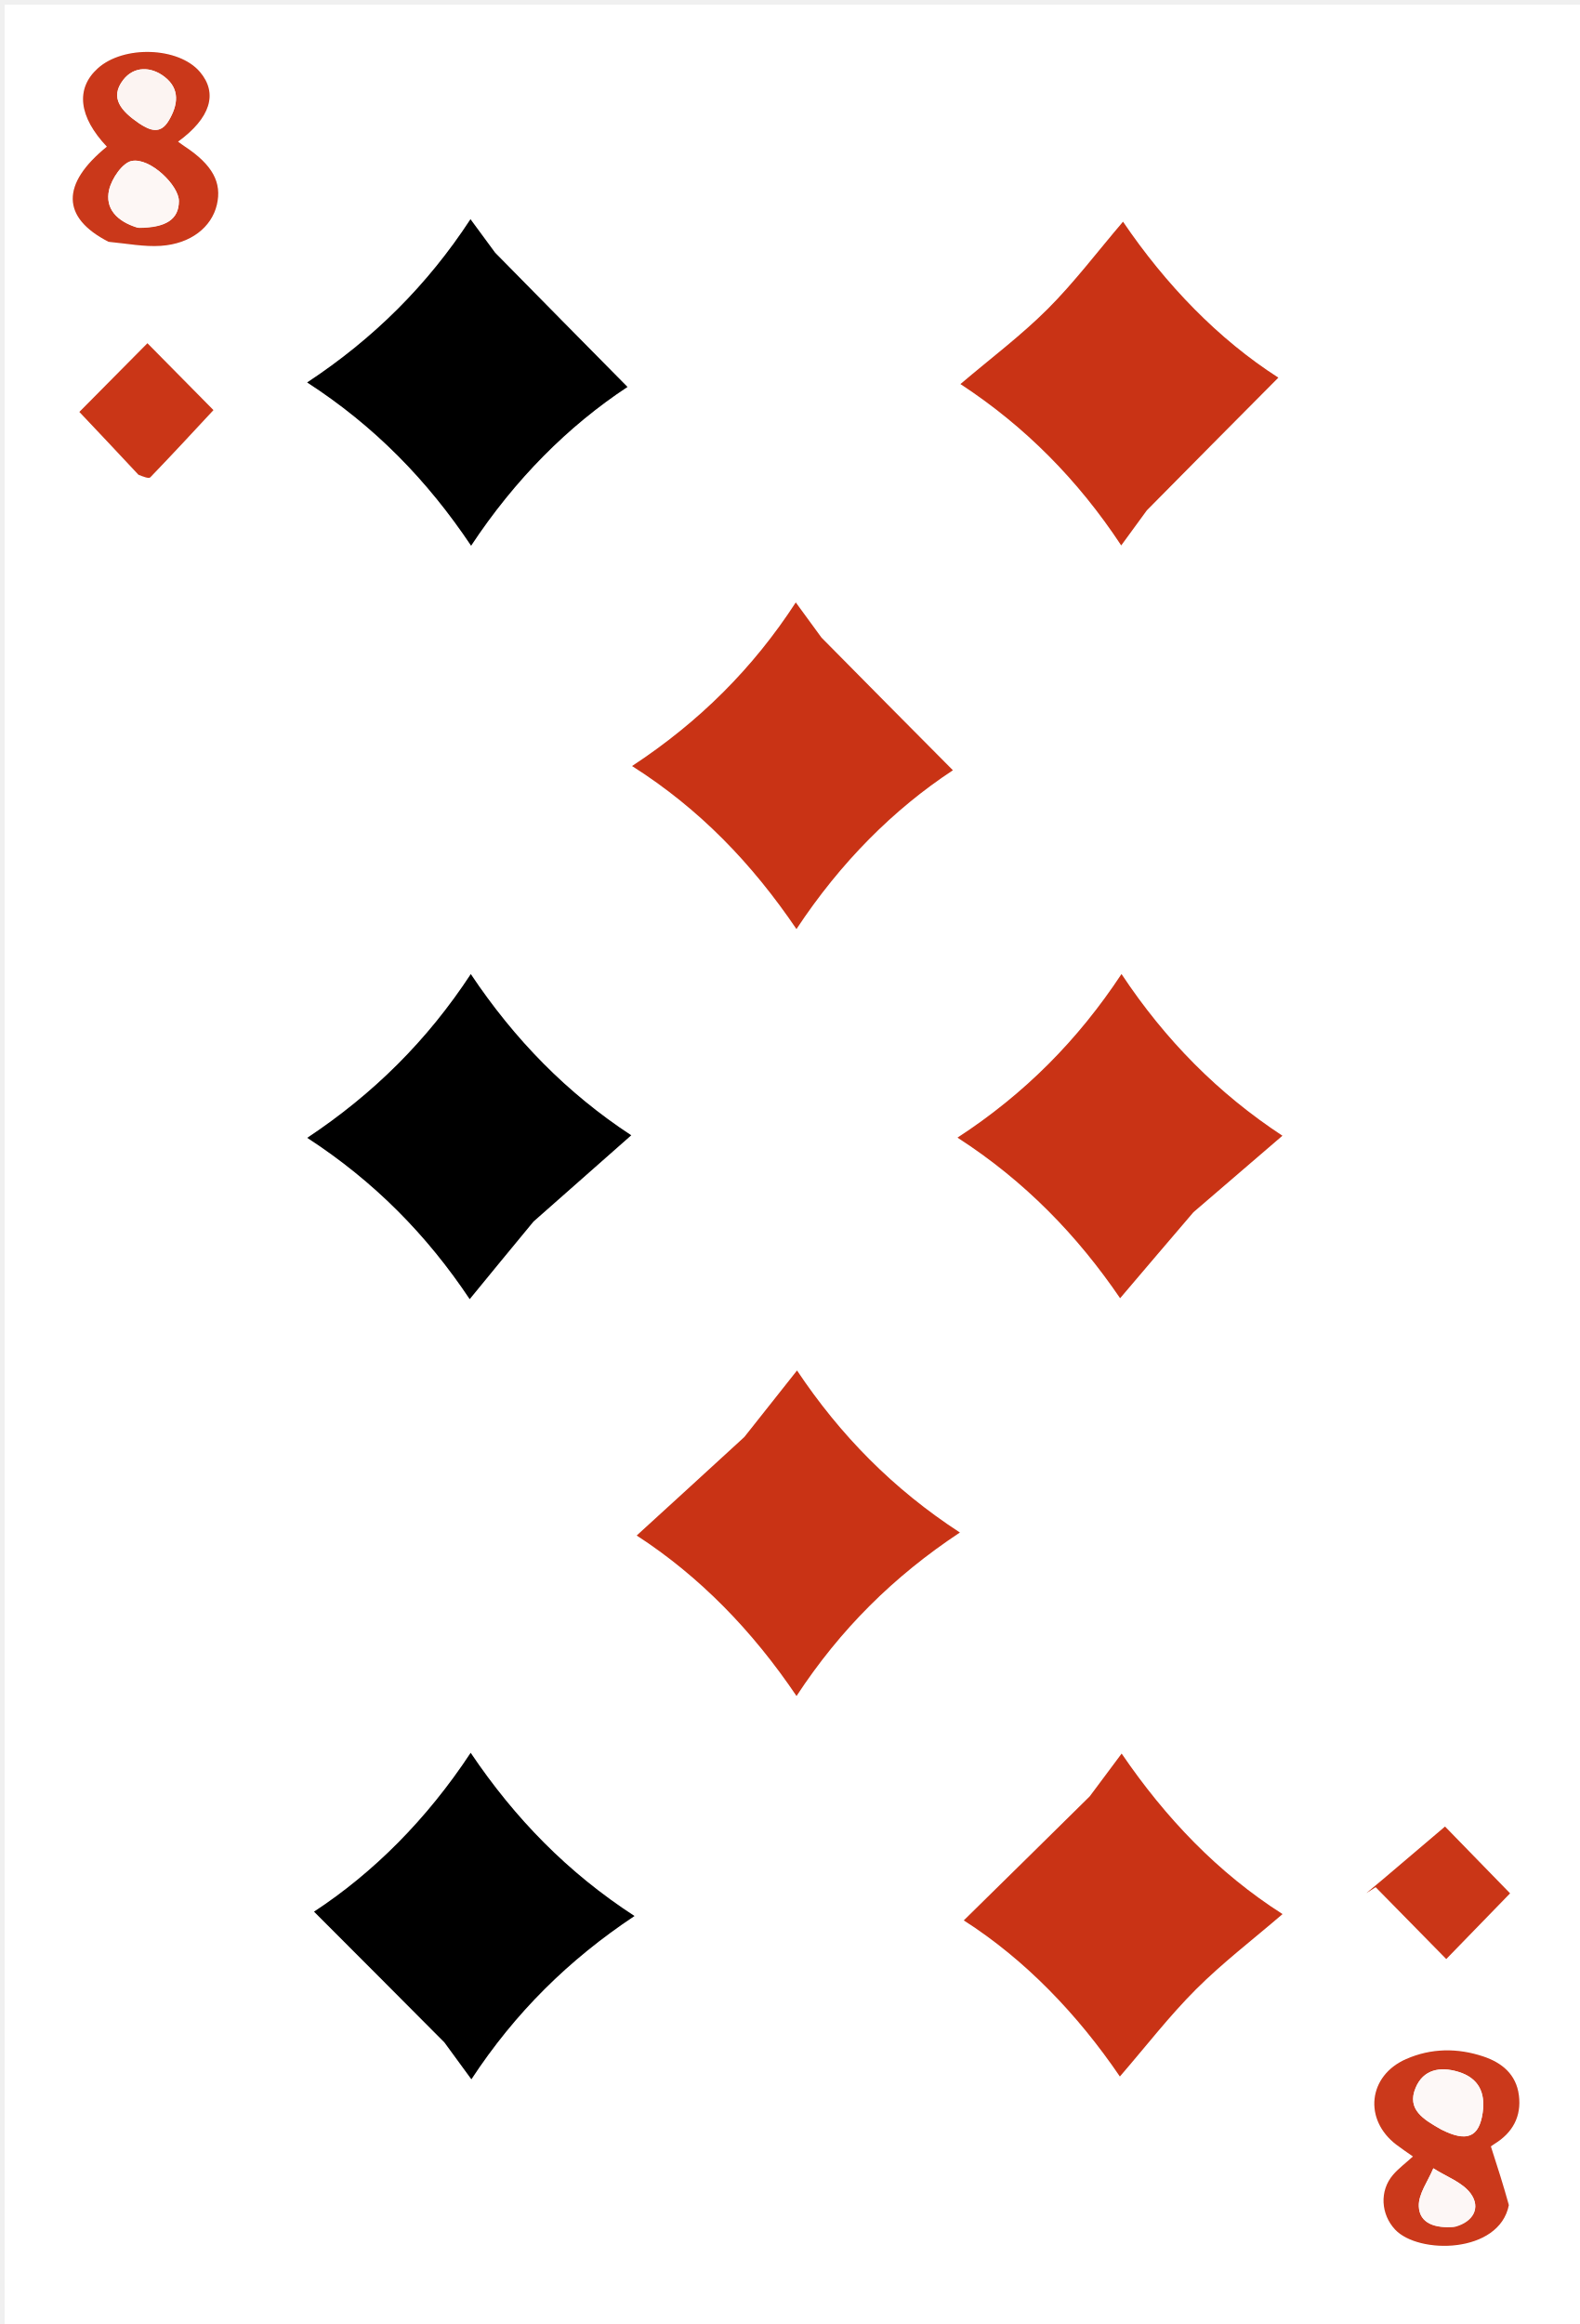
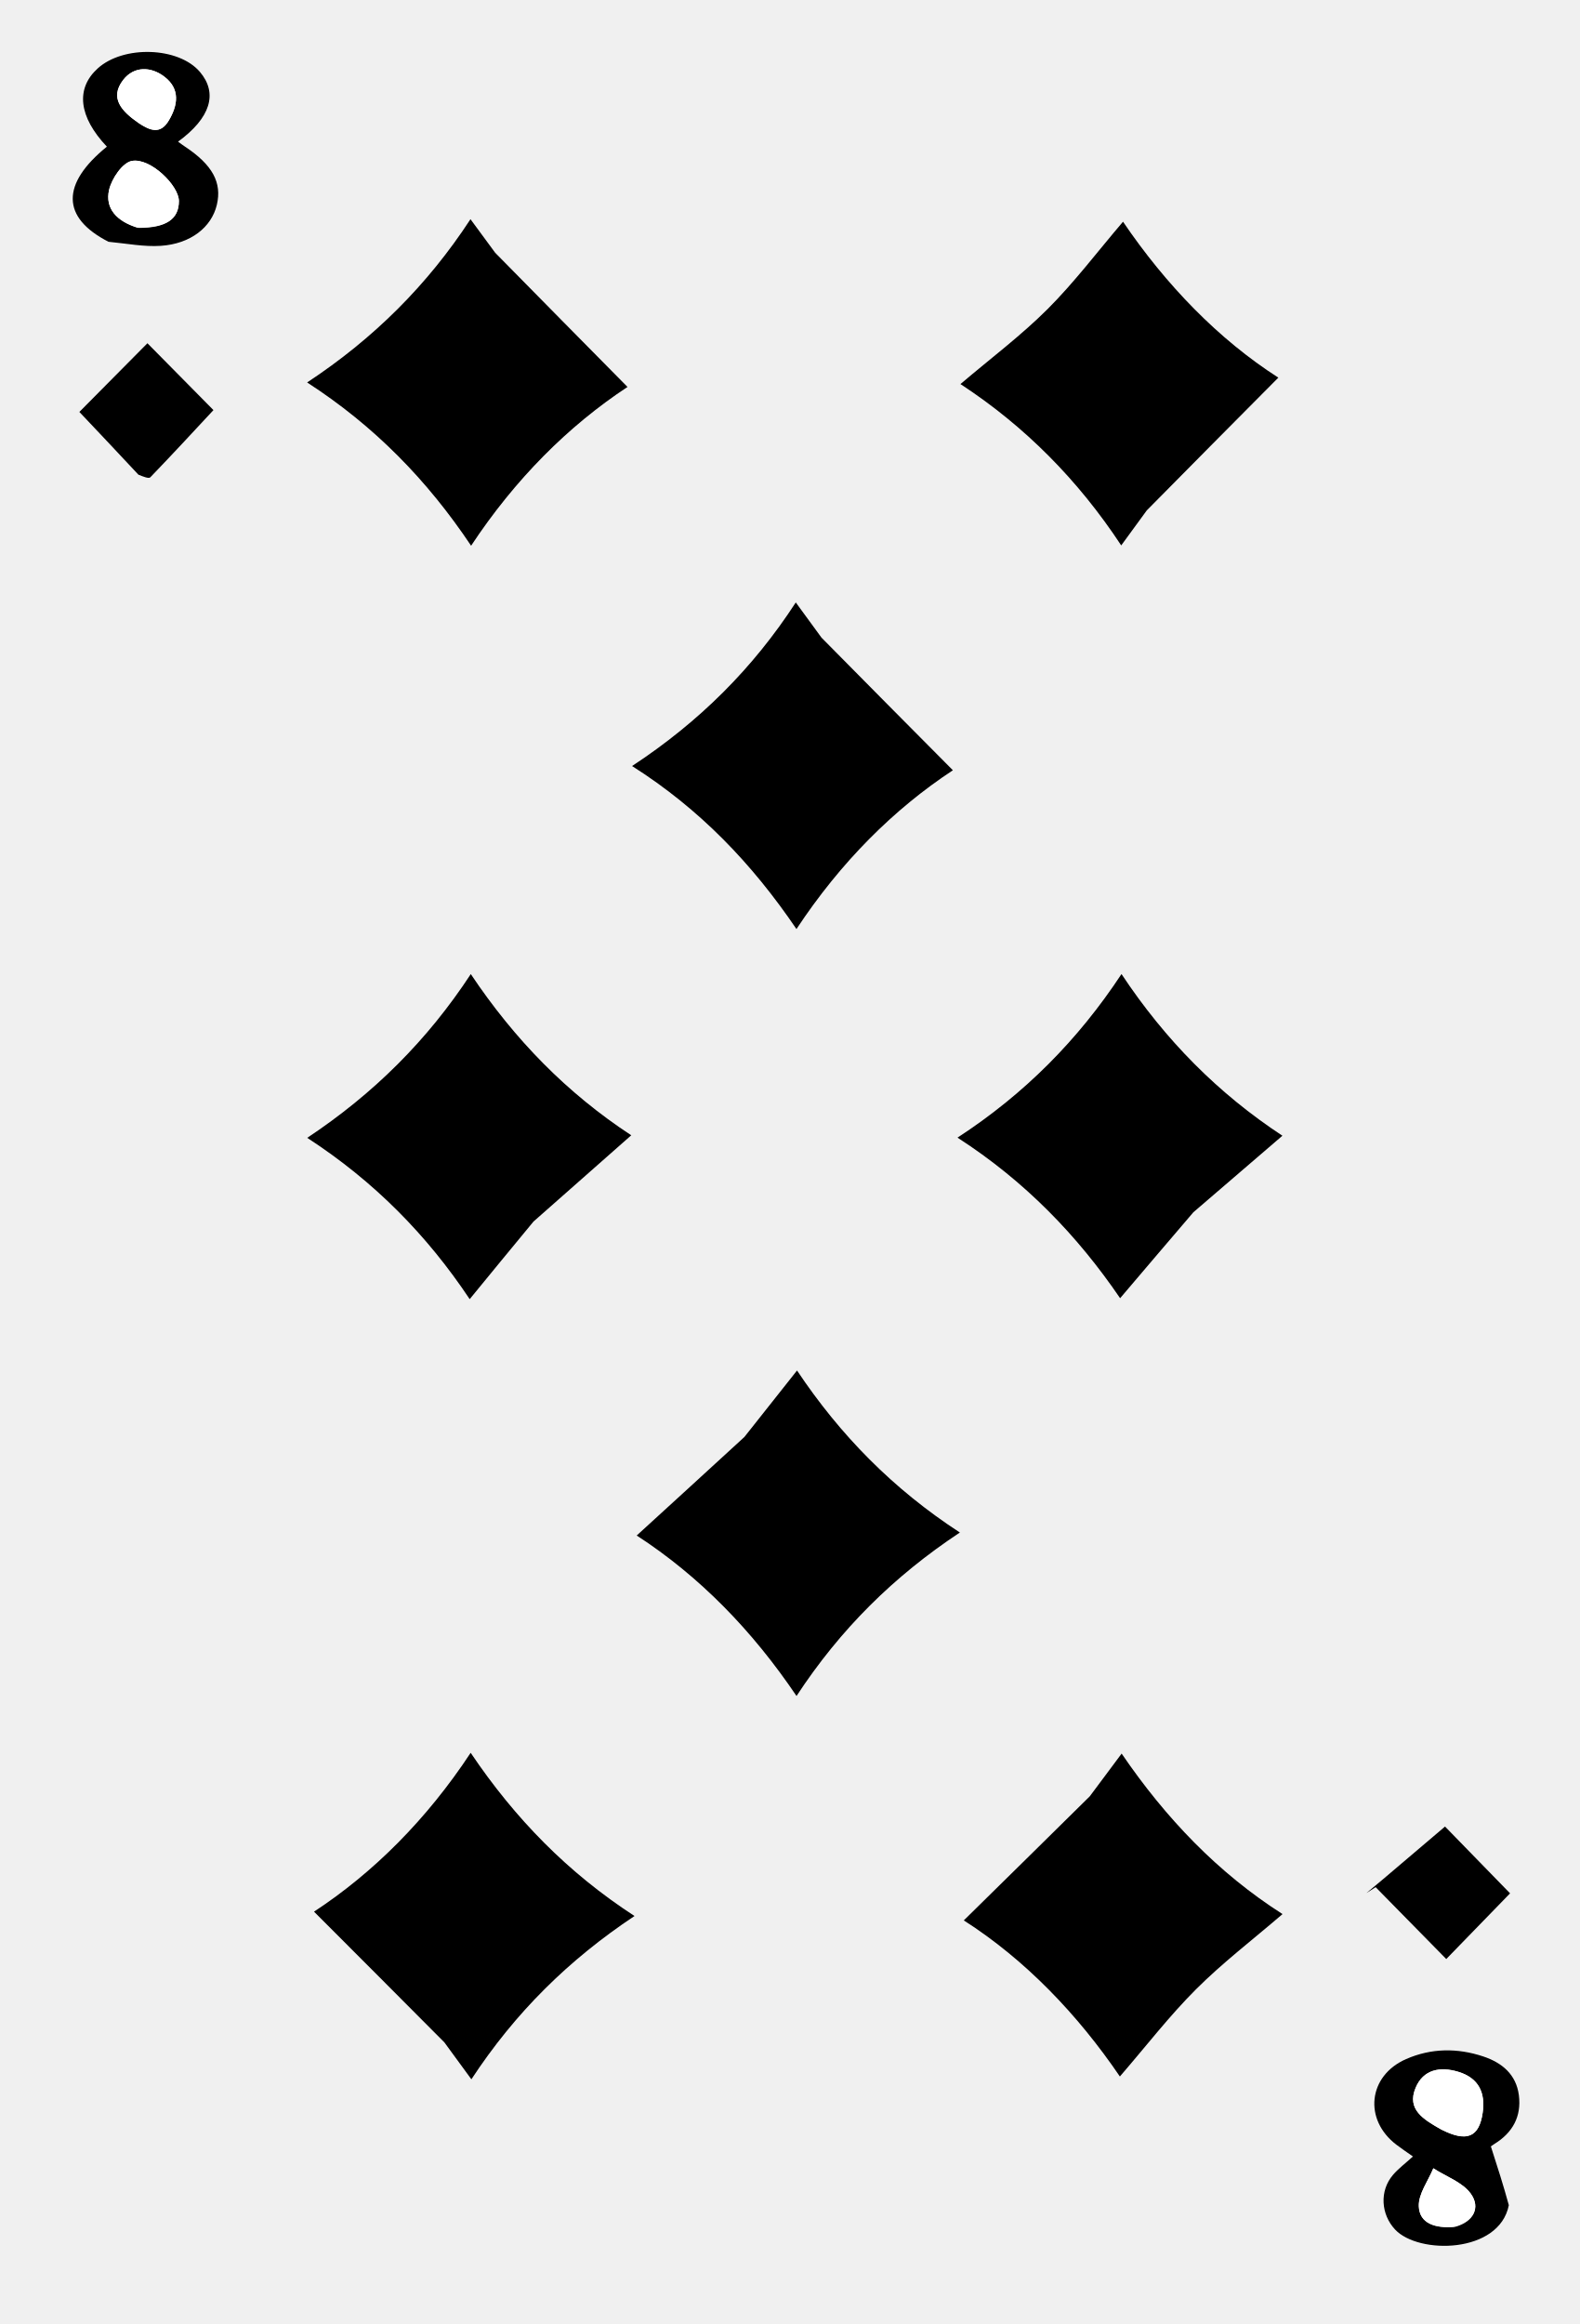
<svg xmlns="http://www.w3.org/2000/svg" version="1.1" id="Layer_1" x="0px" y="0px" width="100%" viewBox="0 0 340 500" enable-background="new 0 0 340 500" xml:space="preserve">
-   <path fill="#FFFFFF" opacity="1" stroke="none" d=" M341,193   C341,296 341,398.5 341,501   C227.667,501 114.333,501 1,501   C1,334.333 1,167.667 1,1   C114.333,1 227.667,1 341,1   C341,64.833 341,128.667 341,193  M234.276,386.744   C225.331,395.538 216.385,404.332 207.399,413.166   C220.668,421.654 231.919,433.427 240.986,446.749   C246.661,440.183 251.655,433.694 257.4,427.959   C263.102,422.267 269.561,417.332 275.988,411.808   C262.121,402.962 250.862,391.202 241.363,377.278   C238.883,380.617 236.81,383.409 234.276,386.744  M159.946,309.423   C152.38,316.33 144.815,323.237 137.016,330.358   C150.521,339.125 161.896,350.803 171.404,364.888   C180.83,350.512 192.349,339.118 206.556,329.716   C192.186,320.368 180.786,308.75 171.511,294.858   C167.626,299.777 164.024,304.338 159.946,309.423  M106.335,54.104   C104.763,51.96 103.192,49.816 101.243,47.159   C91.979,61.328 80.403,72.848 66.091,82.283   C80.586,91.659 91.967,103.341 101.376,117.412   C110.818,103.125 122.26,91.667 135.033,83.25   C125.615,73.718 116.202,64.192 106.335,54.104  M246.992,109.526   C256.305,100.152 265.618,90.778 275.087,81.247   C262.177,72.979 250.863,61.253 241.662,47.699   C236.084,54.233 231.162,60.773 225.427,66.499   C219.703,72.214 213.165,77.113 206.677,82.631   C220.526,91.685 232.012,103.285 241.274,117.344   C243.235,114.655 244.9,112.372 246.992,109.526  M257.058,260.558   C263.325,255.184 269.592,249.809 275.963,244.347   C262.17,235.279 250.755,223.776 241.336,209.562   C231.99,223.723 220.516,235.329 206.045,244.758   C220.565,254.115 231.869,265.846 241.036,279.305   C246.43,272.963 251.491,267.012 257.058,260.558  M176.567,136.908   C174.902,134.626 173.237,132.344 171.245,129.614   C162.052,143.758 150.496,155.291 136.013,164.809   C150.593,174.054 161.86,185.837 171.391,199.883   C180.87,185.522 192.339,174.075 205.053,165.72   C195.621,156.225 186.308,146.85 176.567,136.908  M115.051,262.567   C121.952,256.487 128.852,250.407 135.838,244.252   C122.062,235.223 110.741,223.682 101.311,209.569   C91.947,223.843 80.386,235.321 66.112,244.802   C80.569,254.191 91.898,265.749 101.073,279.507   C105.741,273.811 110.143,268.439 115.051,262.567  M95.852,439.693   C97.646,442.154 99.44,444.616 101.437,447.355   C110.855,433.013 122.357,421.652 136.542,412.222   C122.201,402.91 110.82,391.264 101.283,377.107   C91.809,391.469 80.35,402.898 67.574,411.286   C76.954,420.672 86.179,429.903 95.852,439.693  M324.774,474.056   C323.517,470.158 322.261,466.259 320.822,461.796   C320.319,462.157 320.926,461.665 321.586,461.26   C325.509,458.847 327.432,455.351 326.845,450.776   C326.269,446.294 323.2,443.776 319.176,442.436   C313.614,440.584 307.997,440.634 302.59,442.997   C294.387,446.582 293.37,456.049 300.524,461.454   C301.653,462.308 302.83,463.097 304.049,463.961   C302.415,465.449 300.938,466.544 299.77,467.906   C296.791,471.38 297.176,476.429 300.205,479.67   C305.27,485.089 322.62,484.886 324.774,474.056  M23.741,52.116   C27.362,52.406 31.011,53.127 34.597,52.89   C41.018,52.465 45.506,48.899 46.656,44.088   C47.806,39.274 45.713,35.45 39.79,31.534   C39.305,31.213 38.842,30.859 38.313,30.48   C45.323,25.367 46.933,20.069 43.015,15.466   C38.431,10.08 26.588,9.681 21.022,14.724   C16.221,19.075 16.934,25.147 22.999,31.554   C13.153,39.545 13.139,46.792 23.741,52.116  M297.168,404.677   C296.118,405.551 295.069,406.425 294.02,407.299   C294.688,406.872 295.356,406.444 296.024,406.017   C301.567,411.657 307.109,417.297 311.22,421.48   C315.507,417.067 321.101,411.309 324.951,407.346   C321.082,403.375 315.402,397.543 310.954,392.976   C307.556,395.863 302.636,400.044 297.168,404.677  M29.985,102.416   C30.792,102.528 32.012,103.036 32.346,102.691   C37.364,97.485 42.266,92.167 45.932,88.231   C40.914,83.15 35.491,77.66 31.725,73.848   C27.484,78.127 22.051,83.609 17.079,88.626   C20.264,91.99 24.928,96.916 29.985,102.416  z" />
-   <path fill="#C93315" opacity="1" stroke="none" d=" M234.507,386.472   C236.81,383.409 238.883,380.617 241.363,377.278   C250.862,391.202 262.121,402.962 275.988,411.808   C269.561,417.332 263.102,422.267 257.4,427.959   C251.655,433.694 246.661,440.183 240.986,446.749   C231.919,433.427 220.668,421.654 207.399,413.166   C216.385,404.332 225.331,395.538 234.507,386.472  z" />
-   <path fill="#C93315" opacity="1" stroke="none" d=" M160.184,309.161   C164.024,304.338 167.626,299.777 171.511,294.858   C180.786,308.75 192.186,320.368 206.556,329.716   C192.349,339.118 180.83,350.512 171.404,364.888   C161.896,350.803 150.521,339.125 137.016,330.358   C144.815,323.237 152.38,316.33 160.184,309.161  z" />
+   <path fill="transparent" opacity="1" stroke="none" d=" M341,193   C341,296 341,398.5 341,501   C227.667,501 114.333,501 1,501   C1,334.333 1,167.667 1,1   C114.333,1 227.667,1 341,1   C341,64.833 341,128.667 341,193  M234.276,386.744   C225.331,395.538 216.385,404.332 207.399,413.166   C220.668,421.654 231.919,433.427 240.986,446.749   C246.661,440.183 251.655,433.694 257.4,427.959   C263.102,422.267 269.561,417.332 275.988,411.808   C262.121,402.962 250.862,391.202 241.363,377.278   C238.883,380.617 236.81,383.409 234.276,386.744  M159.946,309.423   C152.38,316.33 144.815,323.237 137.016,330.358   C150.521,339.125 161.896,350.803 171.404,364.888   C180.83,350.512 192.349,339.118 206.556,329.716   C192.186,320.368 180.786,308.75 171.511,294.858   C167.626,299.777 164.024,304.338 159.946,309.423  M106.335,54.104   C104.763,51.96 103.192,49.816 101.243,47.159   C91.979,61.328 80.403,72.848 66.091,82.283   C80.586,91.659 91.967,103.341 101.376,117.412   C110.818,103.125 122.26,91.667 135.033,83.25   C125.615,73.718 116.202,64.192 106.335,54.104  M246.992,109.526   C256.305,100.152 265.618,90.778 275.087,81.247   C262.177,72.979 250.863,61.253 241.662,47.699   C236.084,54.233 231.162,60.773 225.427,66.499   C219.703,72.214 213.165,77.113 206.677,82.631   C220.526,91.685 232.012,103.285 241.274,117.344   C243.235,114.655 244.9,112.372 246.992,109.526  M257.058,260.558   C263.325,255.184 269.592,249.809 275.963,244.347   C262.17,235.279 250.755,223.776 241.336,209.562   C231.99,223.723 220.516,235.329 206.045,244.758   C220.565,254.115 231.869,265.846 241.036,279.305   C246.43,272.963 251.491,267.012 257.058,260.558  M176.567,136.908   C174.902,134.626 173.237,132.344 171.245,129.614   C162.052,143.758 150.496,155.291 136.013,164.809   C150.593,174.054 161.86,185.837 171.391,199.883   C180.87,185.522 192.339,174.075 205.053,165.72   C195.621,156.225 186.308,146.85 176.567,136.908  M115.051,262.567   C121.952,256.487 128.852,250.407 135.838,244.252   C122.062,235.223 110.741,223.682 101.311,209.569   C91.947,223.843 80.386,235.321 66.112,244.802   C80.569,254.191 91.898,265.749 101.073,279.507   C105.741,273.811 110.143,268.439 115.051,262.567  M95.852,439.693   C97.646,442.154 99.44,444.616 101.437,447.355   C110.855,433.013 122.357,421.652 136.542,412.222   C122.201,402.91 110.82,391.264 101.283,377.107   C91.809,391.469 80.35,402.898 67.574,411.286   C76.954,420.672 86.179,429.903 95.852,439.693  M324.774,474.056   C323.517,470.158 322.261,466.259 320.822,461.796   C320.319,462.157 320.926,461.665 321.586,461.26   C325.509,458.847 327.432,455.351 326.845,450.776   C326.269,446.294 323.2,443.776 319.176,442.436   C313.614,440.584 307.997,440.634 302.59,442.997   C294.387,446.582 293.37,456.049 300.524,461.454   C301.653,462.308 302.83,463.097 304.049,463.961   C302.415,465.449 300.938,466.544 299.77,467.906   C296.791,471.38 297.176,476.429 300.205,479.67   C305.27,485.089 322.62,484.886 324.774,474.056  M23.741,52.116   C27.362,52.406 31.011,53.127 34.597,52.89   C41.018,52.465 45.506,48.899 46.656,44.088   C47.806,39.274 45.713,35.45 39.79,31.534   C39.305,31.213 38.842,30.859 38.313,30.48   C45.323,25.367 46.933,20.069 43.015,15.466   C38.431,10.08 26.588,9.681 21.022,14.724   C16.221,19.075 16.934,25.147 22.999,31.554   C13.153,39.545 13.139,46.792 23.741,52.116  M297.168,404.677   C296.118,405.551 295.069,406.425 294.02,407.299   C294.688,406.872 295.356,406.444 296.024,406.017   C301.567,411.657 307.109,417.297 311.22,421.48   C315.507,417.067 321.101,411.309 324.951,407.346   C321.082,403.375 315.402,397.543 310.954,392.976   C307.556,395.863 302.636,400.044 297.168,404.677  M29.985,102.416   C30.792,102.528 32.012,103.036 32.346,102.691   C37.364,97.485 42.266,92.167 45.932,88.231   C40.914,83.15 35.491,77.66 31.725,73.848   C27.484,78.127 22.051,83.609 17.079,88.626   C20.264,91.99 24.928,96.916 29.985,102.416  z" />
+   <path fill="currentColor" opacity="1" stroke="none" d=" M234.507,386.472   C236.81,383.409 238.883,380.617 241.363,377.278   C250.862,391.202 262.121,402.962 275.988,411.808   C269.561,417.332 263.102,422.267 257.4,427.959   C251.655,433.694 246.661,440.183 240.986,446.749   C231.919,433.427 220.668,421.654 207.399,413.166   C216.385,404.332 225.331,395.538 234.507,386.472  z" />
+   <path fill="currentColor" opacity="1" stroke="none" d=" M160.184,309.161   C164.024,304.338 167.626,299.777 171.511,294.858   C180.786,308.75 192.186,320.368 206.556,329.716   C192.349,339.118 180.83,350.512 171.404,364.888   C161.896,350.803 150.521,339.125 137.016,330.358   C144.815,323.237 152.38,316.33 160.184,309.161  z" />
  <path fill="currentColor" opacity="1" stroke="none" d=" M106.562,54.385   C116.202,64.192 125.615,73.718 135.033,83.25   C122.26,91.667 110.818,103.125 101.376,117.412   C91.967,103.341 80.586,91.659 66.091,82.283   C80.403,72.848 91.979,61.328 101.243,47.159   C103.192,49.816 104.763,51.96 106.562,54.385  z" />
-   <path fill="#C93315" opacity="1" stroke="none" d=" M246.778,109.808   C244.9,112.372 243.235,114.655 241.274,117.344   C232.012,103.285 220.526,91.685 206.677,82.631   C213.165,77.113 219.703,72.214 225.427,66.499   C231.162,60.773 236.084,54.233 241.662,47.699   C250.863,61.253 262.177,72.979 275.087,81.247   C265.618,90.778 256.305,100.152 246.778,109.808  z" />
-   <path fill="#C93315" opacity="1" stroke="none" d=" M256.805,260.81   C251.491,267.012 246.43,272.963 241.036,279.305   C231.869,265.846 220.565,254.115 206.045,244.758   C220.516,235.329 231.99,223.723 241.336,209.562   C250.755,223.776 262.17,235.279 275.963,244.347   C269.592,249.809 263.325,255.184 256.805,260.81  z" />
-   <path fill="#C93315" opacity="1" stroke="none" d=" M176.781,137.191   C186.308,146.85 195.621,156.225 205.053,165.72   C192.339,174.075 180.87,185.522 171.391,199.883   C161.86,185.837 150.593,174.054 136.013,164.809   C150.496,155.291 162.052,143.758 171.245,129.614   C173.237,132.344 174.902,134.626 176.781,137.191  z" />
+   <path fill="currentColor" opacity="1" stroke="none" d=" M246.778,109.808   C244.9,112.372 243.235,114.655 241.274,117.344   C232.012,103.285 220.526,91.685 206.677,82.631   C213.165,77.113 219.703,72.214 225.427,66.499   C231.162,60.773 236.084,54.233 241.662,47.699   C250.863,61.253 262.177,72.979 275.087,81.247   C265.618,90.778 256.305,100.152 246.778,109.808  z" />
+   <path fill="currentColor" opacity="1" stroke="none" d=" M256.805,260.81   C251.491,267.012 246.43,272.963 241.036,279.305   C231.869,265.846 220.565,254.115 206.045,244.758   C220.516,235.329 231.99,223.723 241.336,209.562   C250.755,223.776 262.17,235.279 275.963,244.347   C269.592,249.809 263.325,255.184 256.805,260.81  z" />
+   <path fill="currentColor" opacity="1" stroke="none" d=" M176.781,137.191   C186.308,146.85 195.621,156.225 205.053,165.72   C192.339,174.075 180.87,185.522 171.391,199.883   C161.86,185.837 150.593,174.054 136.013,164.809   C150.496,155.291 162.052,143.758 171.245,129.614   C173.237,132.344 174.902,134.626 176.781,137.191  z" />
  <path fill="currentColor" opacity="1" stroke="none" d=" M114.798,262.817   C110.143,268.439 105.741,273.811 101.073,279.507   C91.898,265.749 80.569,254.191 66.112,244.802   C80.386,235.321 91.947,223.843 101.311,209.569   C110.741,223.682 122.062,235.223 135.838,244.252   C128.852,250.407 121.952,256.487 114.798,262.817  z" />
  <path fill="currentColor" opacity="1" stroke="none" d=" M95.628,439.413   C86.179,429.903 76.954,420.672 67.574,411.286   C80.35,402.898 91.809,391.469 101.283,377.107   C110.82,391.264 122.201,402.91 136.542,412.222   C122.357,421.652 110.855,433.013 101.437,447.355   C99.44,444.616 97.646,442.154 95.628,439.413  z" />
-   <path fill="#CB391B" opacity="1" stroke="none" d=" M324.685,474.439   C322.62,484.886 305.27,485.089 300.205,479.67   C297.176,476.429 296.791,471.38 299.77,467.906   C300.938,466.544 302.415,465.449 304.049,463.961   C302.83,463.097 301.653,462.308 300.524,461.454   C293.37,456.049 294.387,446.582 302.59,442.997   C307.997,440.634 313.614,440.584 319.176,442.436   C323.2,443.776 326.269,446.294 326.845,450.776   C327.432,455.351 325.509,458.847 321.586,461.26   C320.926,461.665 320.319,462.157 320.822,461.796   C322.261,466.259 323.517,470.158 324.685,474.439  M310.374,458.258   C315.646,460.936 318.301,459.826 319.059,454.529   C319.674,450.234 318.204,447.07 313.807,445.74   C309.874,444.55 306.279,445.234 304.623,449.191   C302.669,453.86 306.321,455.988 310.374,458.258  M313.192,479.079   C317.091,478.001 318.641,474.983 316.522,471.997   C314.755,469.507 311.201,468.285 308.438,466.501   C307.318,469.233 305.211,472.002 305.316,474.686   C305.46,478.376 308.836,479.455 313.192,479.079  z" />
-   <path fill="#CA381A" opacity="1" stroke="none" d=" M23.351,52.017   C13.139,46.792 13.153,39.545 22.999,31.554   C16.934,25.147 16.221,19.075 21.022,14.724   C26.588,9.681 38.431,10.08 43.015,15.466   C46.933,20.069 45.323,25.367 38.313,30.48   C38.842,30.859 39.305,31.213 39.79,31.534   C45.713,35.45 47.806,39.274 46.656,44.088   C45.506,48.899 41.018,52.465 34.597,52.89   C31.011,53.127 27.362,52.406 23.351,52.017  M29.895,49.035   C35.73,49.03 38.499,47.17 38.497,43.256   C38.496,39.924 32.374,33.904 28.381,34.62   C26.371,34.98 24.027,38.428 23.475,40.854   C22.556,44.89 25.17,47.634 29.895,49.035  M30.039,26.623   C32.319,28.107 34.507,28.978 36.317,25.935   C38.315,22.576 38.774,19.164 35.453,16.562   C32.528,14.271 28.834,14.173 26.5,17.208   C23.525,21.073 26.139,23.925 30.039,26.623  z" />
-   <path fill="#CA3617" opacity="1" stroke="none" d=" M297.442,404.451   C302.636,400.044 307.556,395.863 310.954,392.976   C315.402,397.543 321.082,403.375 324.951,407.346   C321.101,411.309 315.507,417.067 311.22,421.48   C307.109,417.297 301.567,411.657 296.024,406.017   C295.356,406.444 294.688,406.872 294.02,407.299   C295.069,406.425 296.118,405.551 297.442,404.451  z" />
-   <path fill="#CA3617" opacity="1" stroke="none" d=" M29.788,102.129   C24.928,96.916 20.264,91.99 17.079,88.626   C22.051,83.609 27.484,78.127 31.725,73.848   C35.491,77.66 40.914,83.15 45.932,88.231   C42.266,92.167 37.364,97.485 32.346,102.691   C32.012,103.036 30.792,102.528 29.788,102.129  z" />
-   <path fill="#FDF8F7" opacity="1" stroke="none" d=" M310.028,458.112   C306.321,455.988 302.669,453.86 304.623,449.191   C306.279,445.234 309.874,444.55 313.807,445.74   C318.204,447.07 319.674,450.234 319.059,454.529   C318.301,459.826 315.646,460.936 310.028,458.112  z" />
-   <path fill="#FDF7F6" opacity="1" stroke="none" d=" M312.775,479.115   C308.836,479.455 305.46,478.376 305.316,474.686   C305.211,472.002 307.318,469.233 308.438,466.501   C311.201,468.285 314.755,469.507 316.522,471.997   C318.641,474.983 317.091,478.001 312.775,479.115  z" />
-   <path fill="#FDF7F5" opacity="1" stroke="none" d=" M29.495,48.973   C25.17,47.634 22.556,44.89 23.475,40.854   C24.027,38.428 26.371,34.98 28.381,34.62   C32.374,33.904 38.496,39.924 38.497,43.256   C38.499,47.17 35.73,49.03 29.495,48.973  z" />
-   <path fill="#FCF4F2" opacity="1" stroke="none" d=" M29.736,26.399   C26.139,23.925 23.525,21.073 26.5,17.208   C28.834,14.173 32.528,14.271 35.453,16.562   C38.774,19.164 38.315,22.576 36.317,25.935   C34.507,28.978 32.319,28.107 29.736,26.399  z" />
+   <path fill="currentColor" opacity="1" stroke="none" d=" M324.685,474.439   C322.62,484.886 305.27,485.089 300.205,479.67   C297.176,476.429 296.791,471.38 299.77,467.906   C300.938,466.544 302.415,465.449 304.049,463.961   C302.83,463.097 301.653,462.308 300.524,461.454   C293.37,456.049 294.387,446.582 302.59,442.997   C307.997,440.634 313.614,440.584 319.176,442.436   C323.2,443.776 326.269,446.294 326.845,450.776   C327.432,455.351 325.509,458.847 321.586,461.26   C320.926,461.665 320.319,462.157 320.822,461.796   C322.261,466.259 323.517,470.158 324.685,474.439  M310.374,458.258   C315.646,460.936 318.301,459.826 319.059,454.529   C319.674,450.234 318.204,447.07 313.807,445.74   C309.874,444.55 306.279,445.234 304.623,449.191   C302.669,453.86 306.321,455.988 310.374,458.258  M313.192,479.079   C317.091,478.001 318.641,474.983 316.522,471.997   C314.755,469.507 311.201,468.285 308.438,466.501   C307.318,469.233 305.211,472.002 305.316,474.686   C305.46,478.376 308.836,479.455 313.192,479.079  z" />
+   <path fill="currentColor" opacity="1" stroke="none" d=" M23.351,52.017   C13.139,46.792 13.153,39.545 22.999,31.554   C16.934,25.147 16.221,19.075 21.022,14.724   C26.588,9.681 38.431,10.08 43.015,15.466   C46.933,20.069 45.323,25.367 38.313,30.48   C38.842,30.859 39.305,31.213 39.79,31.534   C45.713,35.45 47.806,39.274 46.656,44.088   C45.506,48.899 41.018,52.465 34.597,52.89   C31.011,53.127 27.362,52.406 23.351,52.017  M29.895,49.035   C35.73,49.03 38.499,47.17 38.497,43.256   C38.496,39.924 32.374,33.904 28.381,34.62   C26.371,34.98 24.027,38.428 23.475,40.854   C22.556,44.89 25.17,47.634 29.895,49.035  M30.039,26.623   C32.319,28.107 34.507,28.978 36.317,25.935   C38.315,22.576 38.774,19.164 35.453,16.562   C32.528,14.271 28.834,14.173 26.5,17.208   C23.525,21.073 26.139,23.925 30.039,26.623  z" />
+   <path fill="currentColor" opacity="1" stroke="none" d=" M297.442,404.451   C302.636,400.044 307.556,395.863 310.954,392.976   C315.402,397.543 321.082,403.375 324.951,407.346   C321.101,411.309 315.507,417.067 311.22,421.48   C307.109,417.297 301.567,411.657 296.024,406.017   C295.356,406.444 294.688,406.872 294.02,407.299   C295.069,406.425 296.118,405.551 297.442,404.451  z" />
+   <path fill="currentColor" opacity="1" stroke="none" d=" M29.788,102.129   C24.928,96.916 20.264,91.99 17.079,88.626   C22.051,83.609 27.484,78.127 31.725,73.848   C35.491,77.66 40.914,83.15 45.932,88.231   C42.266,92.167 37.364,97.485 32.346,102.691   C32.012,103.036 30.792,102.528 29.788,102.129  z" />
+   <path fill="white" opacity="1" stroke="none" d=" M310.028,458.112   C306.321,455.988 302.669,453.86 304.623,449.191   C306.279,445.234 309.874,444.55 313.807,445.74   C318.204,447.07 319.674,450.234 319.059,454.529   C318.301,459.826 315.646,460.936 310.028,458.112  z" />
+   <path fill="white" opacity="1" stroke="none" d=" M312.775,479.115   C308.836,479.455 305.46,478.376 305.316,474.686   C305.211,472.002 307.318,469.233 308.438,466.501   C311.201,468.285 314.755,469.507 316.522,471.997   C318.641,474.983 317.091,478.001 312.775,479.115  z" />
+   <path fill="white" opacity="1" stroke="none" d=" M29.495,48.973   C25.17,47.634 22.556,44.89 23.475,40.854   C24.027,38.428 26.371,34.98 28.381,34.62   C32.374,33.904 38.496,39.924 38.497,43.256   C38.499,47.17 35.73,49.03 29.495,48.973  z" />
+   <path fill="white" opacity="1" stroke="none" d=" M29.736,26.399   C26.139,23.925 23.525,21.073 26.5,17.208   C28.834,14.173 32.528,14.271 35.453,16.562   C38.774,19.164 38.315,22.576 36.317,25.935   C34.507,28.978 32.319,28.107 29.736,26.399  z" />
</svg>
